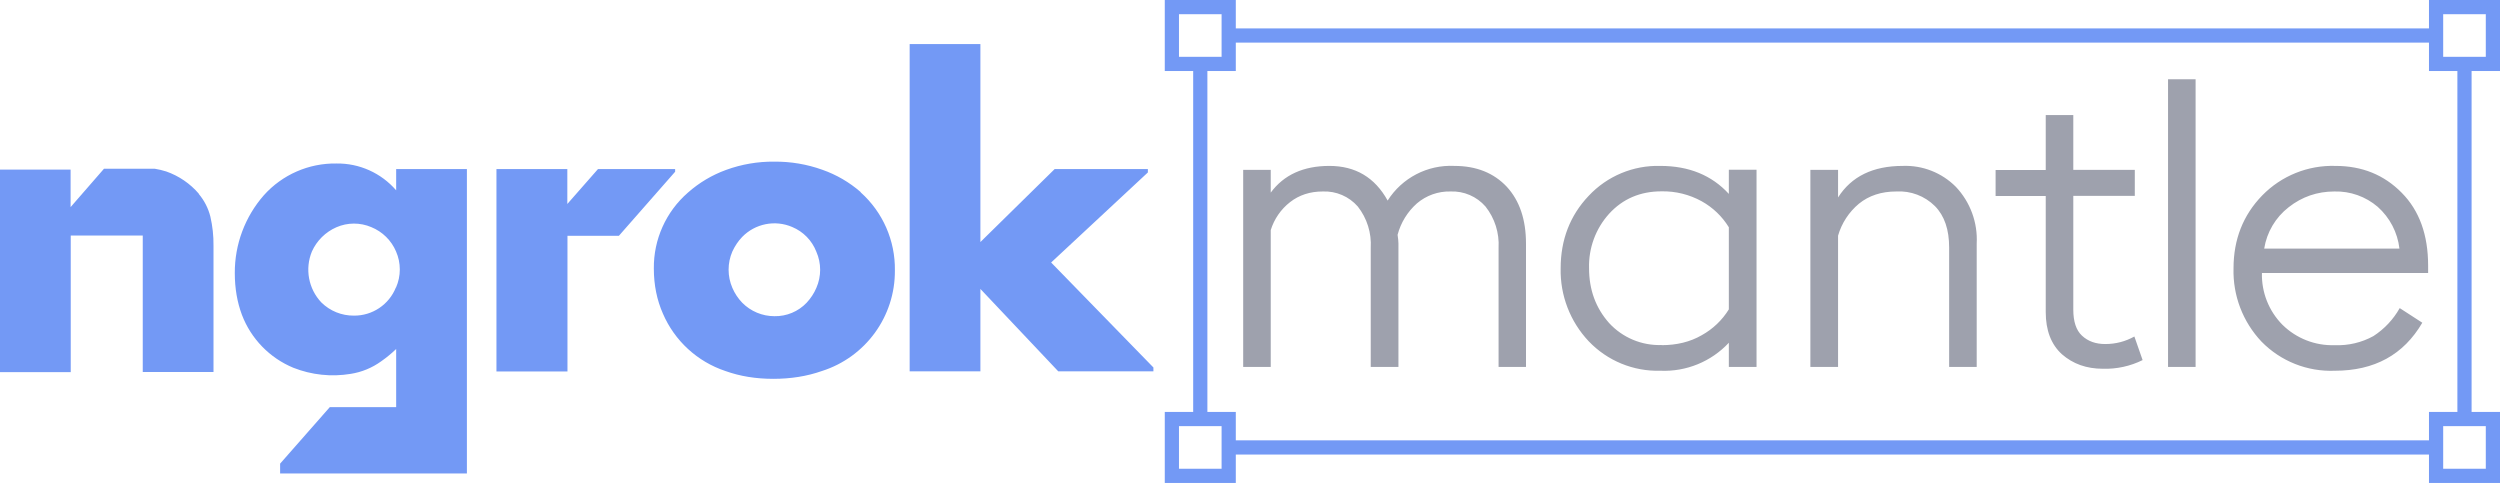
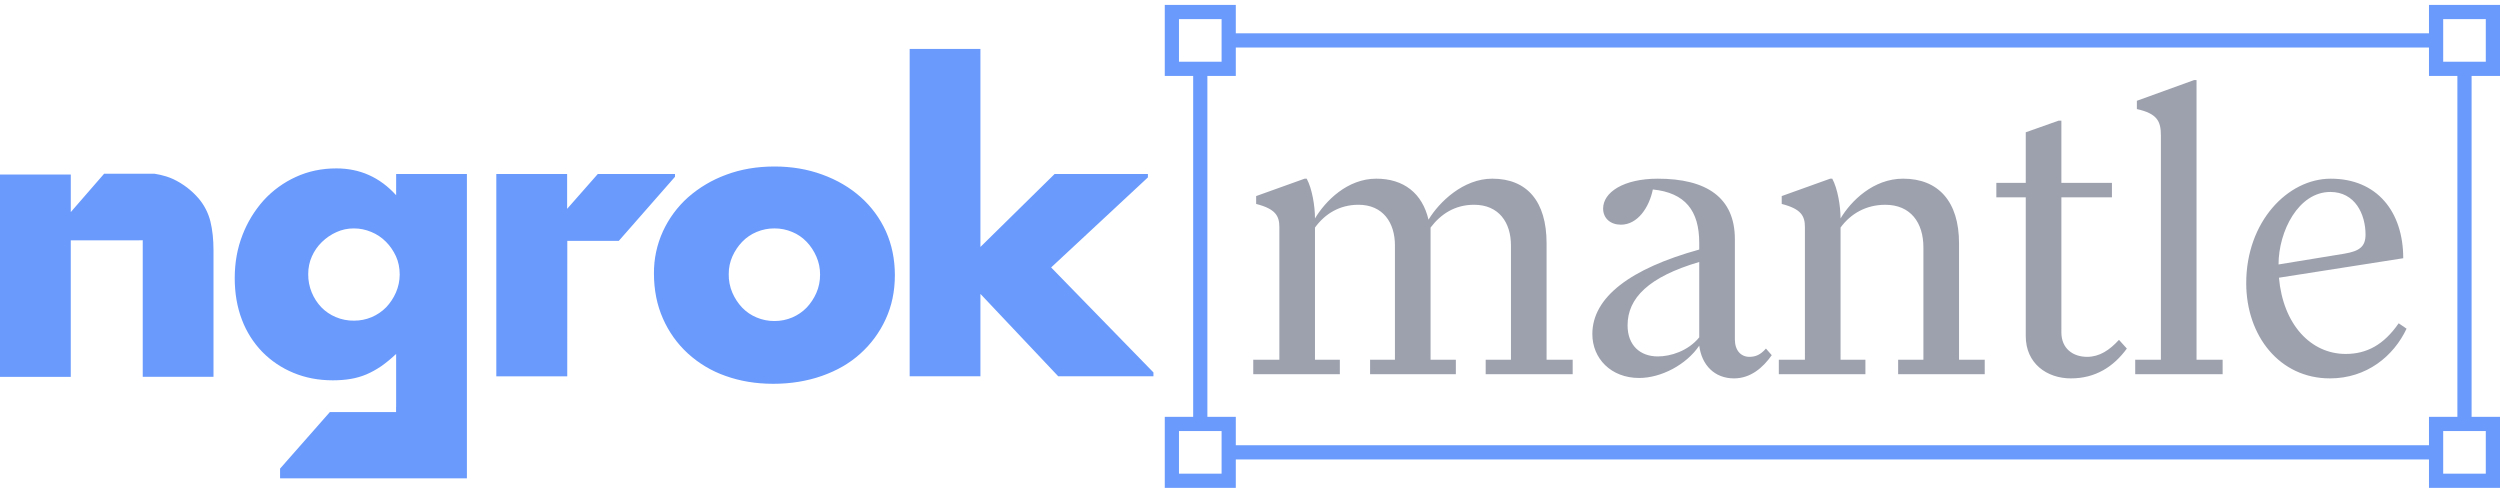
- <svg xmlns="http://www.w3.org/2000/svg" fill="none" viewBox="0 0 176 34">
-   <path fill="#7399F5" d="M27.89 13.4a5.45 5.45 0 0 0-4.21-1.89 6.72 6.72 0 0 0-5.1 2.23 8.24 8.24 0 0 0-2.05 5.49c0 1.07.17 2.05.5 2.93a6.56 6.56 0 0 0 3.62 3.73 7.6 7.6 0 0 0 4.04.43 4.98 4.98 0 0 0 2.14-.88 8.9 8.9 0 0 0 1.06-.87v4.09h-4.67l-3.5 3.98v.69h13.15V11.9h-4.98v1.5Zm-.02 6.84a3.15 3.15 0 0 1-2.95 1.98 3.22 3.22 0 0 1-2.3-.93 3.36 3.36 0 0 1-.66-3.59 3.37 3.37 0 0 1 1.72-1.7 3.1 3.1 0 0 1 2.46-.01 3.2 3.2 0 0 1 1.74 1.71 3.16 3.16 0 0 1 0 2.54ZM14 13.64a5.36 5.36 0 0 0-2.3-1.57 5.68 5.68 0 0 0-.8-.19H7.32l-2.35 2.7v-2.64H0V26.2h4.98v-9.62h5.07v9.61h4.98v-8.9a8.6 8.6 0 0 0-.22-2.04 3.97 3.97 0 0 0-.82-1.6Zm33.53-1.74H42.1l-2.16 2.46V11.9h-4.99v14.25h5V16.6h3.62l3.96-4.51v-.2ZM74 18.48l6.81-6.34v-.24h-6.56l-5.23 5.14V3.1h-4.98v23.04h4.98v-5.8l5.48 5.8h6.7v-.27L74 18.48Zm-13.41-4.96a8.28 8.28 0 0 0-2.7-1.57 9.72 9.72 0 0 0-3.37-.57 9.6 9.6 0 0 0-3.4.58c-.99.36-1.9.9-2.69 1.6a6.98 6.98 0 0 0-2.4 5.35c0 1.16.22 2.22.64 3.17a7.3 7.3 0 0 0 4.4 4.04c1.03.37 2.15.55 3.37.55 1.23 0 2.37-.18 3.42-.55A7.37 7.37 0 0 0 63 19.04a7.23 7.23 0 0 0-2.41-5.5Zm-3.12 6.75c-.16.38-.4.74-.68 1.04a3.05 3.05 0 0 1-2.27.95 3.19 3.19 0 0 1-2.27-.95 3.5 3.5 0 0 1-.69-1.04 3.23 3.23 0 0 1 0-2.57c.18-.38.4-.72.69-1.02a3.17 3.17 0 0 1 3.52-.7 3.1 3.1 0 0 1 1.7 1.74 3.16 3.16 0 0 1 0 2.55Z" />
-   <path fill="#9EA1AD" d="M105.5 25.83v-8.38a4.3 4.3 0 0 0-.92-2.91 3.1 3.1 0 0 0-2.47-1.06 3.5 3.5 0 0 0-2.36.84 4.49 4.49 0 0 0-1.36 2.21c.04.26.06.47.06.61v8.69H96.5v-8.38a4.3 4.3 0 0 0-.91-2.91 3.1 3.1 0 0 0-2.47-1.06c-.89 0-1.66.25-2.3.75a3.99 3.99 0 0 0-1.36 1.97v9.63h-1.94V11.96h1.94v1.6c.92-1.25 2.3-1.88 4.13-1.88s3.2.81 4.1 2.44a5.26 5.26 0 0 1 4.7-2.44c1.55 0 2.78.5 3.69 1.47.9.98 1.35 2.31 1.35 4v8.68h-1.94Zm11.39.27a6.7 6.7 0 0 1-5.05-2.08 7.25 7.25 0 0 1-1.97-5.13c0-2.01.66-3.72 1.97-5.1a6.66 6.66 0 0 1 5.05-2.11c2.01 0 3.62.66 4.82 1.97v-1.7h1.95v13.88h-1.95v-1.7a6.22 6.22 0 0 1-4.82 1.97Zm.08-1.8c1.07 0 2.02-.23 2.83-.7a5.2 5.2 0 0 0 1.91-1.82V16a5.2 5.2 0 0 0-1.91-1.83 5.62 5.62 0 0 0-2.83-.7c-1.5 0-2.73.53-3.69 1.58a5.48 5.48 0 0 0-1.41 3.83c0 1.52.47 2.8 1.41 3.86a4.8 4.8 0 0 0 3.7 1.55Zm10.48 1.53V11.96h1.95v1.94c.94-1.48 2.46-2.22 4.55-2.22a5 5 0 0 1 3.74 1.47 5.4 5.4 0 0 1 1.47 4v8.68h-1.94v-8.4c0-1.27-.33-2.24-1-2.92a3.56 3.56 0 0 0-2.72-1.03c-1.05 0-1.93.29-2.63.86a4.57 4.57 0 0 0-1.47 2.25v9.24h-1.95Zm20.59.13c-1.15 0-2.1-.34-2.88-1.02-.76-.69-1.14-1.68-1.14-2.97V13.8h-3.53v-1.83h3.53V8.1h1.94v3.86h4.33v1.83h-4.33v8.01c0 .83.2 1.45.61 1.83.43.4.97.59 1.64.59.74 0 1.42-.18 2.05-.53l.58 1.66a5.9 5.9 0 0 1-2.8.61Zm4.59-.13V5.58h1.94v20.25h-1.94Zm11.74.27a6.83 6.83 0 0 1-5.16-2.05 7.22 7.22 0 0 1-1.97-5.16c0-2.03.67-3.74 2.02-5.13a6.9 6.9 0 0 1 5.16-2.08c1.87 0 3.42.63 4.66 1.89 1.24 1.25 1.86 2.96 1.86 5.13v.52h-11.7a5 5 0 0 0 1.44 3.64 5 5 0 0 0 3.69 1.44 5.2 5.2 0 0 0 2.72-.64 5.64 5.64 0 0 0 1.85-1.97l1.59 1.03c-1.32 2.26-3.37 3.38-6.16 3.38Zm-4.97-8.6h9.52a4.65 4.65 0 0 0-1.53-2.94 4.5 4.5 0 0 0-3.05-1.08c-1.2 0-2.28.37-3.22 1.11a4.6 4.6 0 0 0-1.72 2.91Z" />
-   <path fill="#7399F5" d="M82 0v5h2v24h-2v5h5v-2h84v2h5v-5h-2V5h2V0h-5v2H87V0h-5Zm4 1v3h-3V1h3Zm85 2v2h2v24h-2v2H87v-2h-2V5h2V3h84ZM83 30h3v3h-3v-3Zm92 0v3h-3v-3h3Zm-3-29h3v3h-3V1Z" />
+ <svg xmlns="http://www.w3.org/2000/svg" width="1522" height="300" fill="none" viewBox="0 0 176 34">
+   <path fill="#699afc" d="M27.888 13.4c-1.136-1.257-2.54-1.89-4.21-1.89q-1.541-.001-2.847.599a7 7 0 0 0-2.258 1.636 7.9 7.9 0 0 0-1.498 2.446q-.55 1.401-.55 3.041 0 1.608.507 2.933a6.6 6.6 0 0 0 1.43 2.26 6.6 6.6 0 0 0 2.19 1.474q1.268.53 2.78.53.685-.001 1.263-.1.568-.095 1.101-.318.523-.225 1.033-.569a9 9 0 0 0 1.059-.874v3.734h-.005v.362h-4.661l-3.505 3.98v.684H32.87V11.902h-4.981zm-.013 6.844c-.167.384-.4.737-.687 1.042a3.15 3.15 0 0 1-2.267.943 3.2 3.2 0 0 1-1.28-.25 3.1 3.1 0 0 1-1.021-.693 3.4 3.4 0 0 1-.674-1.042 3.3 3.3 0 0 1-.248-1.292q-.001-.667.26-1.249a3.2 3.2 0 0 1 .705-1.012c.296-.288.64-.523 1.016-.693a2.9 2.9 0 0 1 1.238-.263q.631-.001 1.225.25a3.1 3.1 0 0 1 1.033.693c.294.297.525.637.704 1.025q.261.582.26 1.28a3.2 3.2 0 0 1-.264 1.261m-13.886-6.611a5.4 5.4 0 0 0-1.802-1.373 4 4 0 0 0-.5-.19 6 6 0 0 0-.806-.185H7.33l-2.347 2.7v-2.644H0v14.246h4.982v-9.612H9.66l.389-.009v9.617h4.981v-8.91q0-1.137-.217-2.029a4 4 0 0 0-.824-1.611m33.531-1.731h-5.434l-2.16 2.455v-2.455H34.94v14.247h4.994l.004-9.536h3.624L47.52 12.1zM74 18.483l6.813-6.34v-.241h-6.566l-5.225 5.138V3.099H64.04v23.045h4.982v-5.8l5.477 5.8h6.703v-.271zm-13.414-4.958q-1.14-1.013-2.698-1.58-1.555-.57-3.372-.569-1.847 0-3.398.582c-.986.36-1.897.9-2.685 1.593a7.3 7.3 0 0 0-1.763 2.39 7 7 0 0 0-.632 2.96q0 1.75.632 3.177a7.3 7.3 0 0 0 1.75 2.455 7.7 7.7 0 0 0 2.655 1.585q1.543.555 3.36.556c1.23 0 2.37-.185 3.428-.556 1.054-.37 1.96-.891 2.71-1.572a7.4 7.4 0 0 0 1.776-2.416q.648-1.4.65-3.096c0-1.129-.214-2.162-.633-3.097a7.2 7.2 0 0 0-1.78-2.412m-3.112 6.745c-.167.384-.4.737-.687 1.042a3.1 3.1 0 0 1-1.016.693q-.593.251-1.25.25a3.2 3.2 0 0 1-1.256-.25 3 3 0 0 1-1.016-.693 3.6 3.6 0 0 1-.687-1.042 3.2 3.2 0 0 1-.26-1.318q-.001-.667.26-1.25c.175-.387.401-.727.687-1.024a3 3 0 0 1 1.016-.694 3.2 3.2 0 0 1 1.255-.25q.66-.001 1.251.25c.384.157.73.394 1.016.694.286.297.512.646.687 1.042q.261.595.26 1.262.001.692-.26 1.288" />
+   <path fill="#699afc" d="M82 0v5h2v24h-2v5h5v-2h84v2h5v-5h-2V5h2V0h-5v2H87V0zm4 1v3h-3V1zm85 2v2h2v24h-2v2H87v-2h-2V5h2V3zM83 30h3v3h-3zm92 0v3h-3v-3zm-3-29h3v3h-3z" />
+   <path fill="#9da1ae" d="M100.567 15.12c.758-1.253 2.45-2.887 4.491-2.887 2.45 0 3.821 1.604 3.821 4.55v8.196h1.838V26h-6.125v-1.02h1.779v-8.05c0-1.605-.846-2.86-2.596-2.86-1.342 0-2.333.643-3.063 1.605v9.304h1.78V26h-6.038v-1.02h1.75v-8.05c0-1.605-.846-2.86-2.566-2.86-1.342 0-2.363.643-3.063 1.605v9.304h1.75V26h-6.096v-1.02h1.838v-9.334c0-.788-.263-1.283-1.634-1.634v-.554l3.413-1.225h.146c.379.7.583 1.925.583 2.8.73-1.225 2.275-2.8 4.317-2.8 1.925 0 3.237 1.021 3.675 2.888m12.293-.787c0-1.137 1.429-2.1 3.85-2.1 3.412 0 5.425 1.313 5.425 4.259v7.058c0 .787.437 1.225 1.021 1.225.437 0 .787-.146 1.166-.583l.409.466c-.613.875-1.488 1.634-2.655 1.634-1.37 0-2.275-.934-2.45-2.305-.904 1.342-2.683 2.276-4.229 2.276-1.983 0-3.296-1.371-3.296-3.092 0-2.596 2.684-4.608 7.525-5.95v-.467c0-2.275-.991-3.529-3.266-3.762-.263 1.283-1.079 2.479-2.246 2.479-.729 0-1.254-.438-1.254-1.138m3.85 10.413c.904 0 2.129-.38 2.916-1.342v-5.308c-3.558 1.05-5.045 2.537-5.045 4.462 0 1.4.875 2.188 2.129 2.188m21.206.233h1.809V26h-6.096v-1.02h1.779v-7.905c0-1.75-.904-3.004-2.683-3.004-1.371 0-2.45.642-3.15 1.604v9.304h1.75V26h-6.096v-1.02h1.837v-9.334c0-.788-.262-1.283-1.633-1.634v-.554l3.412-1.225h.146c.379.7.584 1.925.584 2.8.729-1.225 2.304-2.8 4.404-2.8 2.479 0 3.937 1.604 3.937 4.55zm4.697-16.012 2.304-.817h.204v4.375h3.559v1.02h-3.559v9.51c0 1.137.817 1.72 1.809 1.72.875 0 1.575-.467 2.246-1.196l.554.613c-.934 1.283-2.217 2.1-3.938 2.1-1.691 0-3.179-1.05-3.179-2.975v-9.771h-2.071v-1.021h2.071zm12.023 16.012h1.837V26h-6.154v-1.02h1.808V9.2c0-1.02-.262-1.546-1.691-1.867V6.75l4.025-1.458h.175zm14.786-2.187c-.905 1.925-2.8 3.5-5.396 3.5-3.529 0-5.892-2.975-5.892-6.709 0-4.316 2.917-7.35 5.95-7.35 3.267 0 5.104 2.334 5.104 5.6l-8.75 1.371c.292 3.296 2.246 5.367 4.696 5.367 1.488 0 2.683-.642 3.733-2.158zm-5.367-9.625c-2.246 0-3.646 2.77-3.646 5.104l4.638-.759c1.02-.175 1.487-.466 1.487-1.341 0-1.43-.729-3.004-2.479-3.004" />
</svg>
